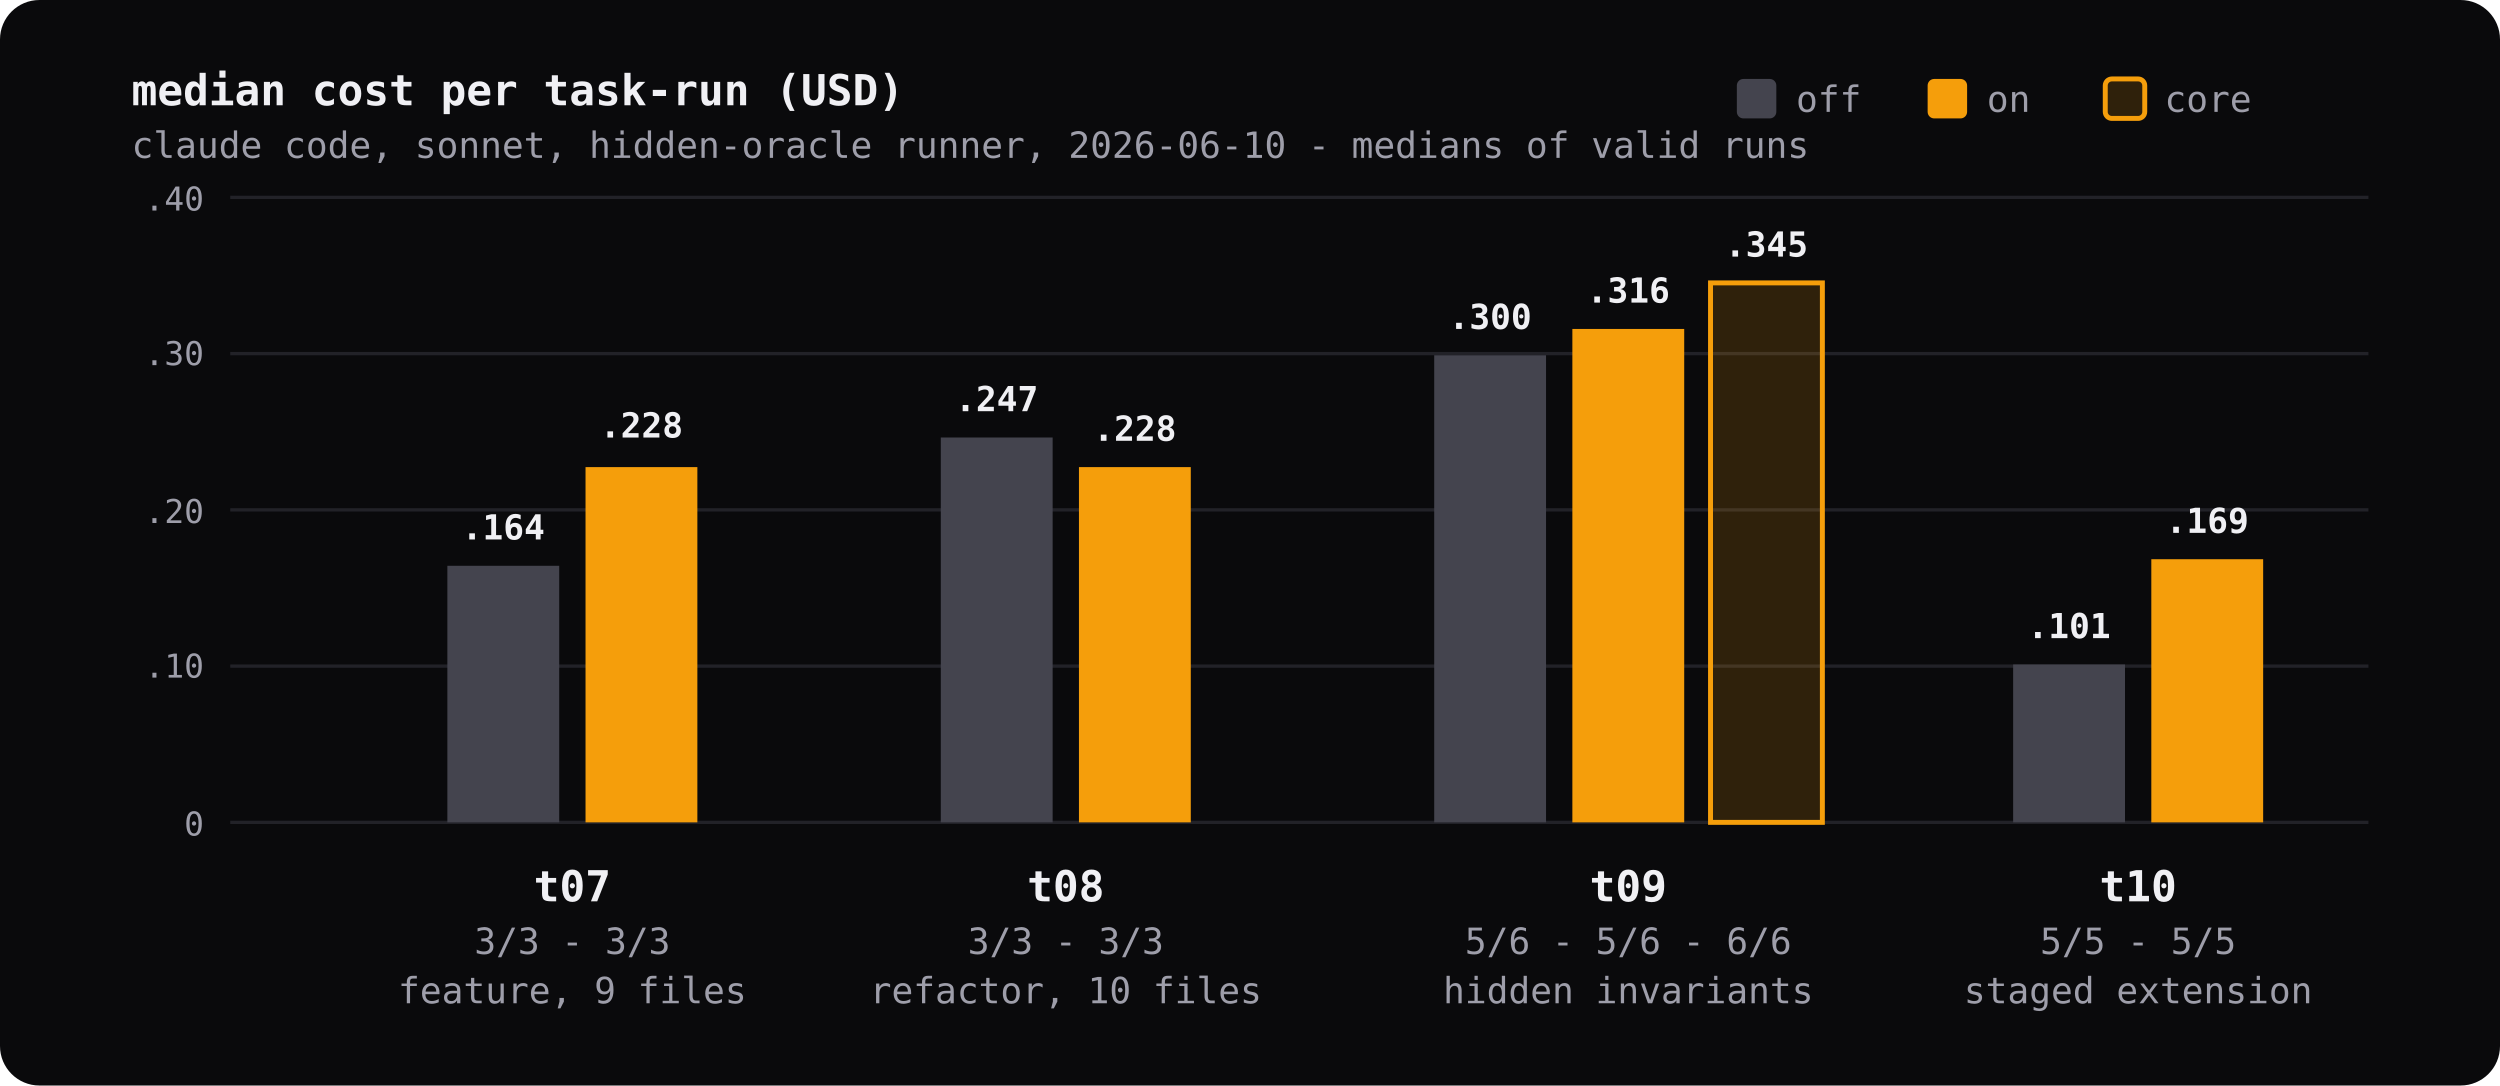
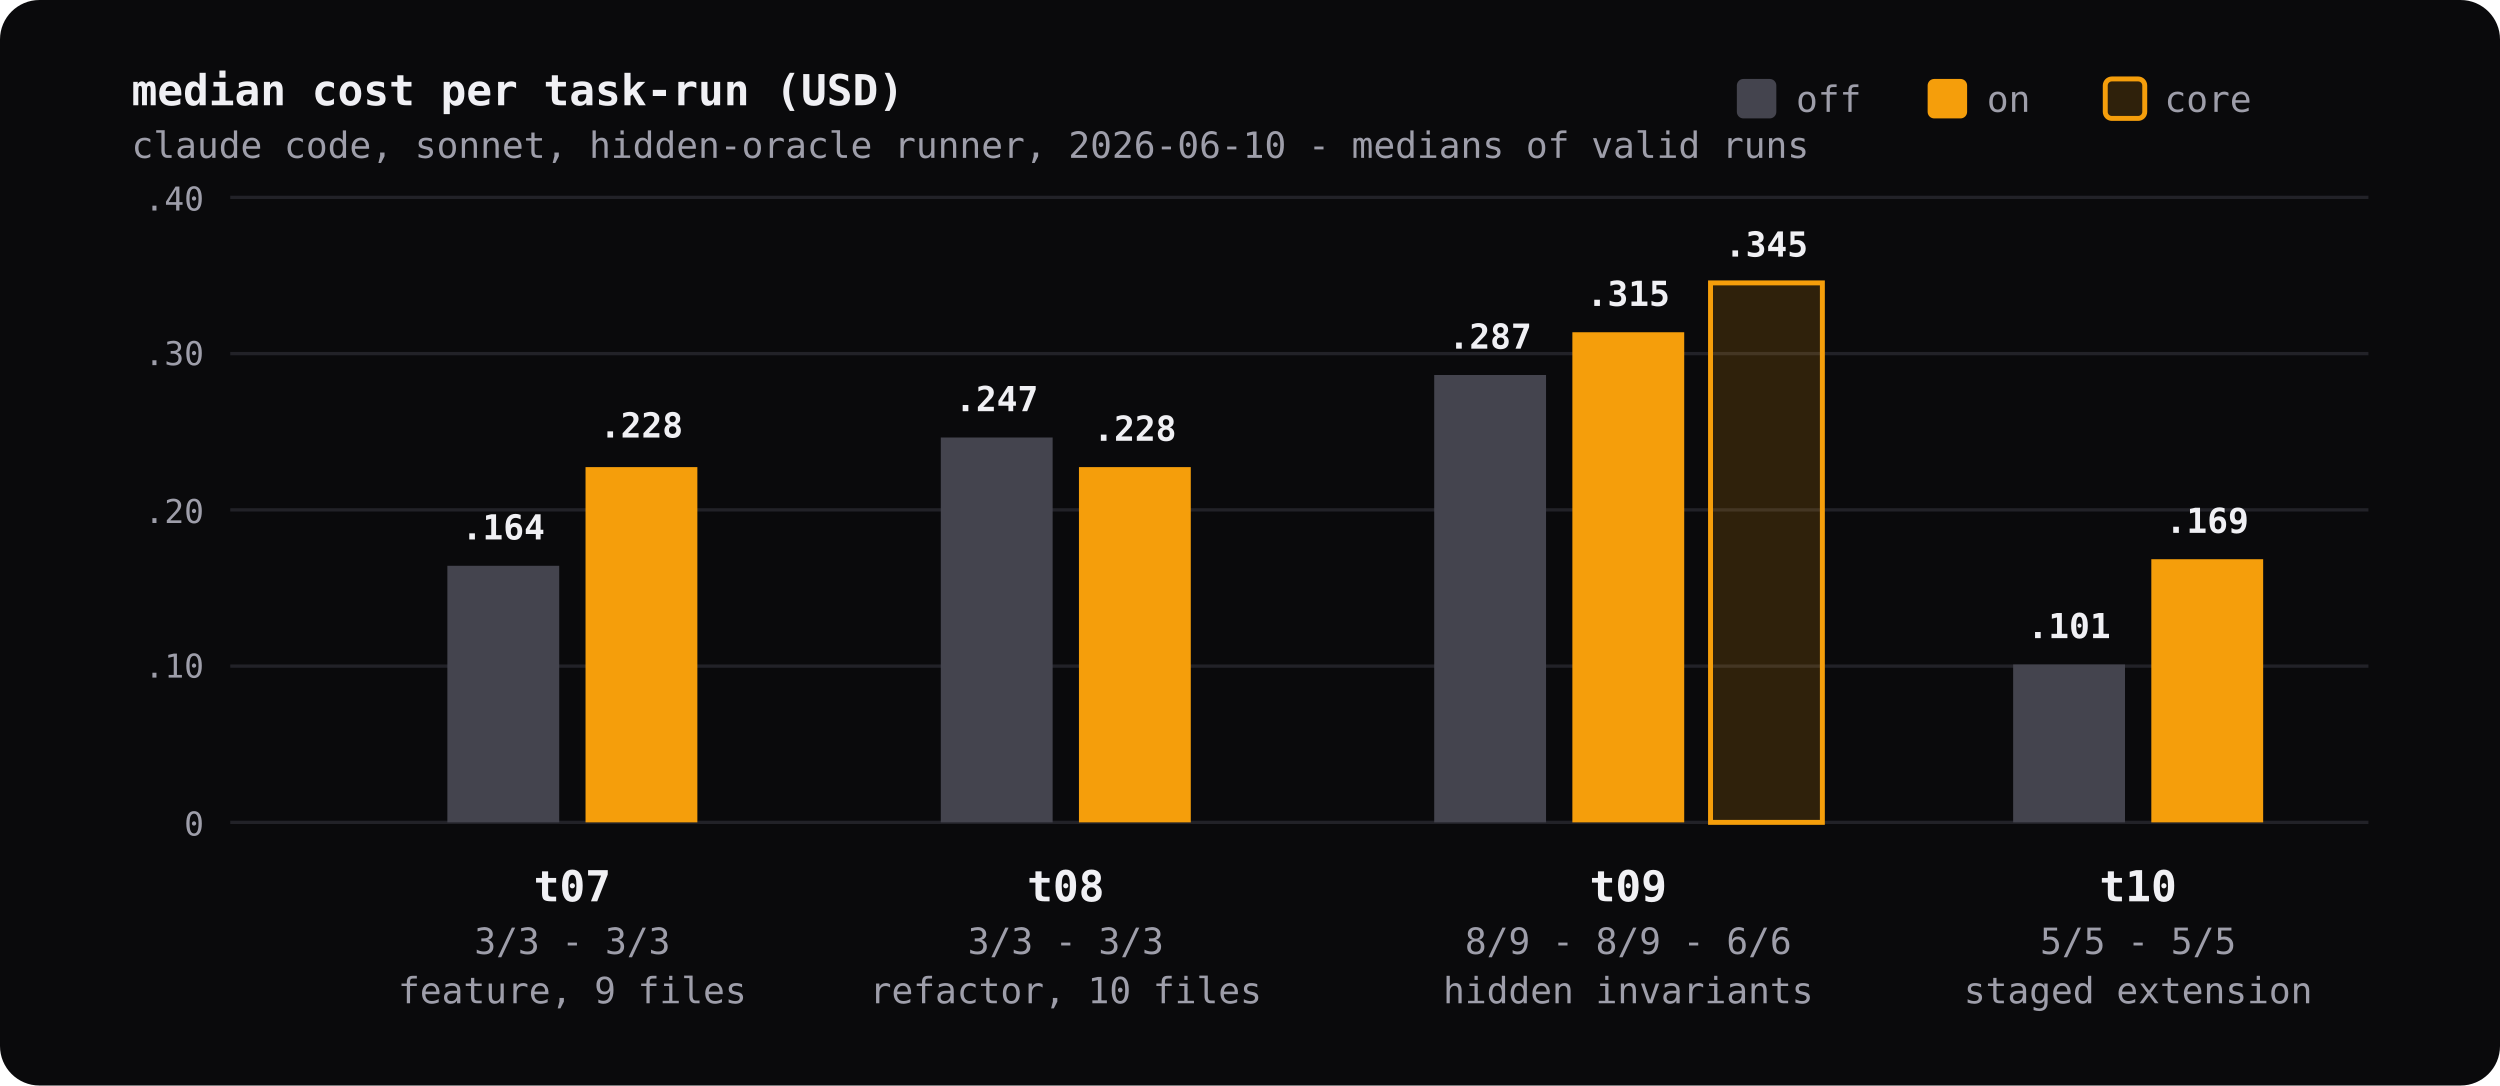
<svg xmlns="http://www.w3.org/2000/svg" viewBox="0 0 760 330" role="img" aria-labelledby="t d">
  <style>
    .lbl  { font: 600 13px ui-monospace, SFMono-Regular, Consolas, monospace; fill: #f0f0f4; }
    .sub  { font: 400 11px ui-monospace, SFMono-Regular, Consolas, monospace; fill: #9e9eaa; }
    .tick { font: 400 10px ui-monospace, SFMono-Regular, Consolas, monospace; fill: #9e9eaa; }
    .val  { font: 600 10.5px ui-monospace, SFMono-Regular, Consolas, monospace; fill: #f0f0f4; }
    .grid { stroke: #222228; stroke-width: 1; }
    .off  { fill: #44444e; }
    .on   { fill: #f59e0b; }
    .core { fill: rgb(245 158 11 / 0.16); stroke: #f59e0b; stroke-width: 1.5; }
  </style>
  <rect width="760" height="330" rx="12" fill="#0a0a0c" />
  <text class="lbl" x="40" y="32">median cost per task-run (USD)</text>
  <text class="sub" x="40" y="48">claude code, sonnet, hidden-oracle runner, 2026-06-10 - medians of valid runs</text>
  <rect class="off" x="528" y="24" width="12" height="12" rx="2" />
  <text class="sub" x="546" y="34">off</text>
  <rect class="on" x="586" y="24" width="12" height="12" rx="2" />
  <text class="sub" x="604" y="34">on</text>
  <rect class="core" x="640" y="24" width="12" height="12" rx="2" />
  <text class="sub" x="658" y="34">core</text>
  <line class="grid" x1="70" y1="250" x2="720" y2="250" />
  <line class="grid" x1="70" y1="202.5" x2="720" y2="202.5" />
  <line class="grid" x1="70" y1="155" x2="720" y2="155" />
  <line class="grid" x1="70" y1="107.5" x2="720" y2="107.5" />
  <line class="grid" x1="70" y1="60" x2="720" y2="60" />
  <text class="tick" x="62" y="254" text-anchor="end">0</text>
  <text class="tick" x="62" y="206" text-anchor="end">.10</text>
  <text class="tick" x="62" y="159" text-anchor="end">.20</text>
  <text class="tick" x="62" y="111" text-anchor="end">.30</text>
  <text class="tick" x="62" y="64" text-anchor="end">.40</text>
  <rect class="off" x="136" y="172" width="34" height="78" />
  <rect class="on" x="178" y="142" width="34" height="108" />
  <text class="val" x="153" y="164" text-anchor="middle">.164</text>
  <text class="val" x="195" y="133" text-anchor="middle">.228</text>
  <text class="lbl" x="174" y="274" text-anchor="middle">t07</text>
  <text class="sub" x="174" y="290" text-anchor="middle">3/3 - 3/3</text>
  <text class="sub" x="174" y="305" text-anchor="middle">feature, 9 files</text>
  <rect class="off" x="286" y="133" width="34" height="117" />
  <rect class="on" x="328" y="142" width="34" height="108" />
  <text class="val" x="303" y="125" text-anchor="middle">.247</text>
  <text class="val" x="345" y="134" text-anchor="middle">.228</text>
  <text class="lbl" x="324" y="274" text-anchor="middle">t08</text>
  <text class="sub" x="324" y="290" text-anchor="middle">3/3 - 3/3</text>
  <text class="sub" x="324" y="305" text-anchor="middle">refactor, 10 files</text>
-   <rect class="off" x="436" y="108" width="34" height="142" />
-   <rect class="on" x="478" y="100" width="34" height="150" />
+   <rect class="off" x="436" y="114" width="34" height="136" />
+   <rect class="on" x="478" y="101" width="34" height="149" />
  <rect class="core" x="520" y="86" width="34" height="164" />
-   <text class="val" x="453" y="100" text-anchor="middle">.300</text>
-   <text class="val" x="495" y="92" text-anchor="middle">.316</text>
+   <text class="val" x="453" y="106" text-anchor="middle">.287</text>
+   <text class="val" x="495" y="93" text-anchor="middle">.315</text>
  <text class="val" x="537" y="78" text-anchor="middle">.345</text>
  <text class="lbl" x="495" y="274" text-anchor="middle">t09</text>
-   <text class="sub" x="495" y="290" text-anchor="middle">5/6 - 5/6 - 6/6</text>
+   <text class="sub" x="495" y="290" text-anchor="middle">8/9 - 8/9 - 6/6</text>
  <text class="sub" x="495" y="305" text-anchor="middle">hidden invariants</text>
  <rect class="off" x="612" y="202" width="34" height="48" />
  <rect class="on" x="654" y="170" width="34" height="80" />
  <text class="val" x="629" y="194" text-anchor="middle">.101</text>
  <text class="val" x="671" y="162" text-anchor="middle">.169</text>
  <text class="lbl" x="650" y="274" text-anchor="middle">t10</text>
  <text class="sub" x="650" y="290" text-anchor="middle">5/5 - 5/5</text>
  <text class="sub" x="650" y="305" text-anchor="middle">staged extension</text>
</svg>
